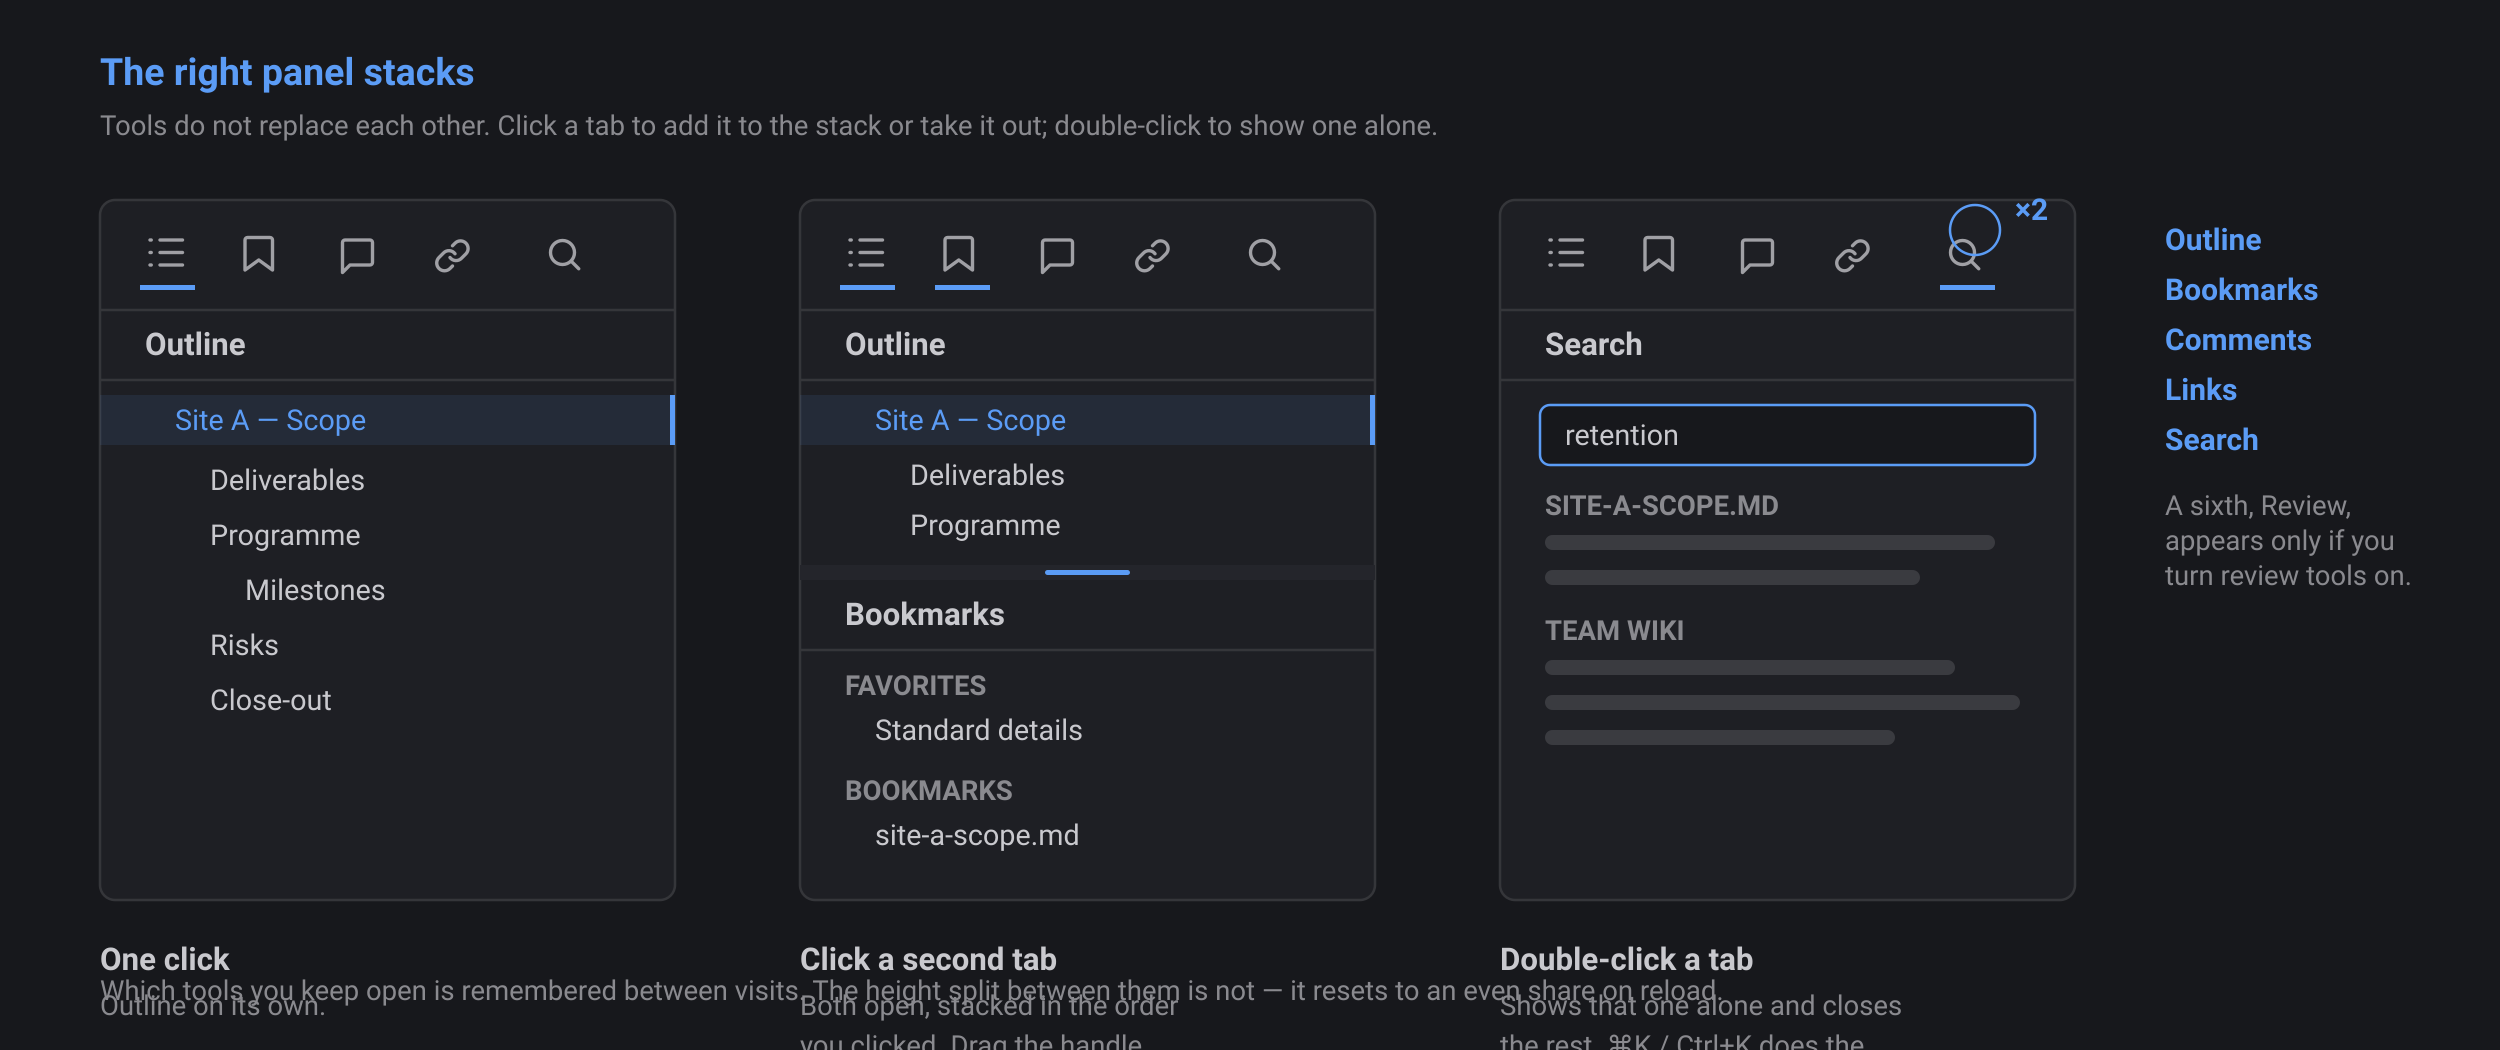
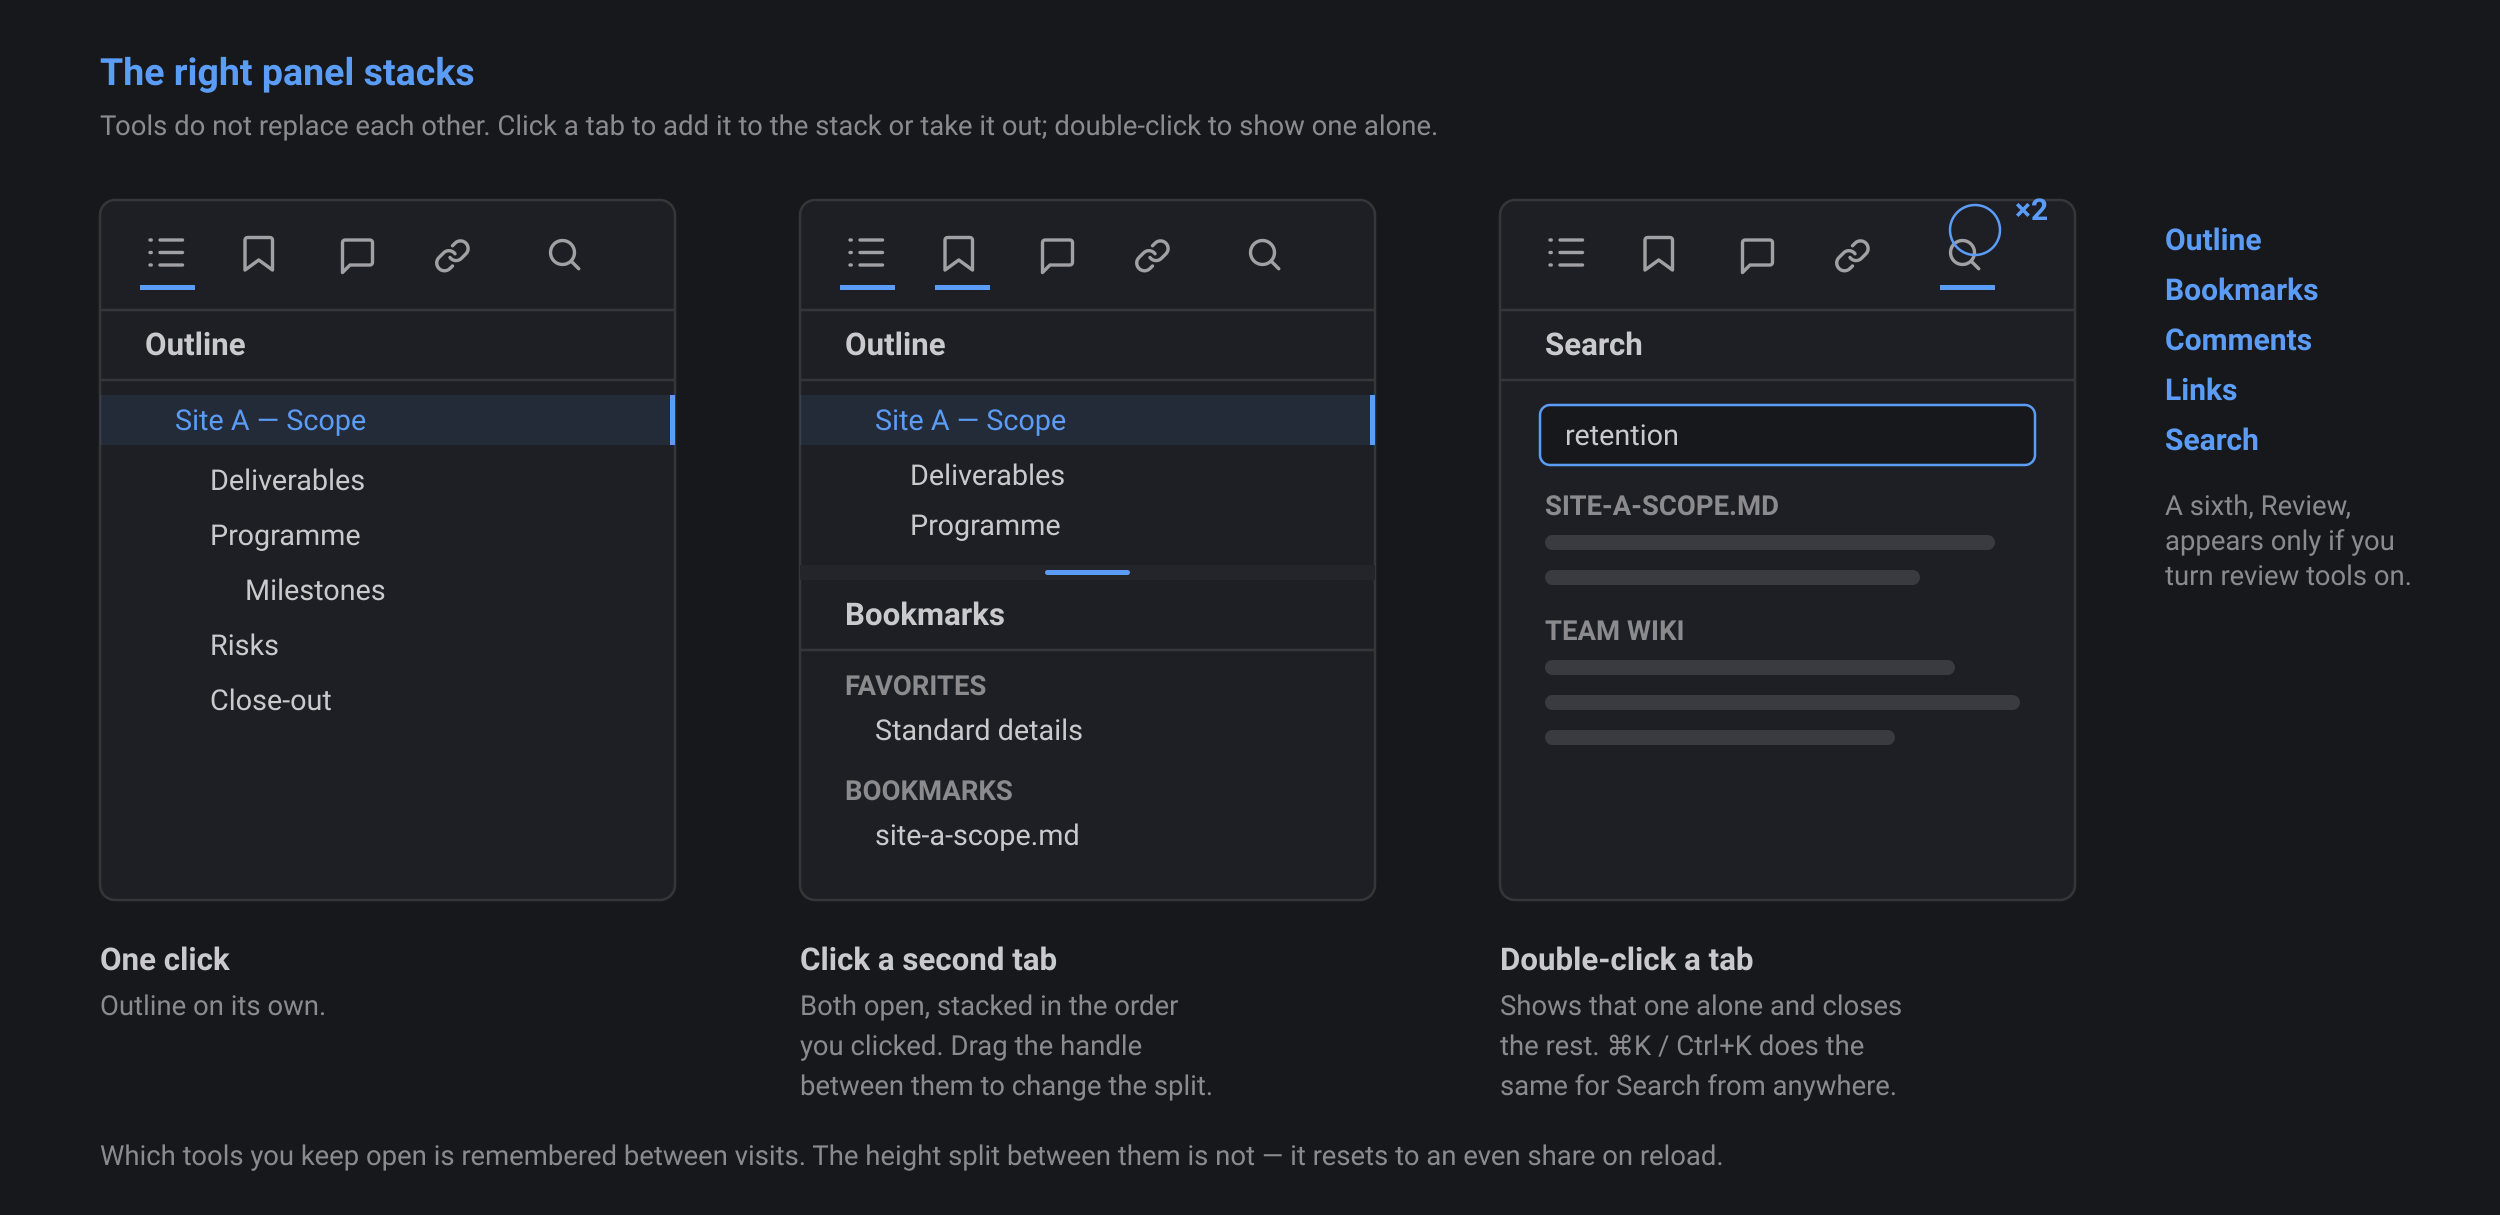
- <svg xmlns="http://www.w3.org/2000/svg" viewBox="0 0 1000 420" width="1000" height="420" font-family="-apple-system, Segoe UI, Roboto, sans-serif">
+ <svg xmlns="http://www.w3.org/2000/svg" viewBox="0 0 1000 486" width="1000" height="486" font-family="-apple-system, Segoe UI, Roboto, sans-serif">
  <defs>
    <style>
      .acc { fill:#5B9CF6; font-size:12px; font-weight:600; }
      .dim { fill:#8A8A8F; font-size:11px; }
      .t   { fill:#C9C9CE; font-size:11.5px; }
      .cap { fill:#C9C9CE; font-size:12.5px; font-weight:600; }
      .lead{ stroke:#5B9CF6; stroke-width:1; fill:none; }
      .ico { stroke:#A0A0A5; stroke-width:1.35; fill:none; stroke-linecap:round; stroke-linejoin:round; }
    </style>
  </defs>
-   <rect width="1000" height="420" fill="#17181c" />
+   <rect width="1000" height="486" fill="#17181c" />
  <text x="40" y="34" fill="#5B9CF6" font-size="15" font-weight="700">The right panel stacks</text>
  <text x="40" y="54" class="dim" font-size="11.5">Tools do not replace each other. Click a tab to add it to the stack or take it out; double-click to show one alone.</text>
  <g transform="translate(40,80)">
    <rect x="0" y="0" width="230" height="280" rx="6" fill="#1e1f24" stroke="#35363a" />
    <g class="ico" transform="translate(20,16)" stroke="#5B9CF6">
      <line x1="4" y1="0" x2="13" y2="0" />
      <line x1="4" y1="5" x2="13" y2="5" />
      <line x1="4" y1="10" x2="13" y2="10" />
      <line x1="0" y1="0" x2="0.5" y2="0" />
      <line x1="0" y1="5" x2="0.5" y2="5" />
      <line x1="0" y1="10" x2="0.5" y2="10" />
    </g>
    <rect x="16" y="34" width="22" height="2" fill="#5B9CF6" />
    <g class="ico" transform="translate(58,15)">
      <path d="M11 13l-5.5-4L0 13V1a1 1 0 0 1 1-1h9a1 1 0 0 1 1 1z" />
    </g>
    <g class="ico" transform="translate(96,16)">
      <path d="M13 9a1 1 0 0 1-1 1H4l-3 3V1a1 1 0 0 1 1-1h10a1 1 0 0 1 1 1z" />
    </g>
    <g class="ico" transform="translate(136,17)">
      <path d="M4 6a3 3 0 0 0 4.6.3l1.8-1.8A3 3 0 0 0 6 .3L5 1.3" />
      <path d="M6 4.5A3 3 0 0 0 1.4 4.2L-0.4 6A3 3 0 0 0 4 10.4L5 9.4" />
    </g>
    <g class="ico" transform="translate(180,16)">
      <circle cx="5" cy="5" r="4.8" />
      <line x1="11.5" y1="11.5" x2="8.6" y2="8.6" />
    </g>
    <line x1="0" y1="44" x2="230" y2="44" stroke="#35363a" />
    <text x="18" y="62" class="cap" font-size="11">Outline</text>
    <line x1="0" y1="72" x2="230" y2="72" stroke="#35363a" />
    <rect x="0" y="78" width="228" height="20" fill="#5B9CF6" opacity=".10" />
    <rect x="228" y="78" width="2" height="20" fill="#5B9CF6" />
    <text x="30" y="92" fill="#5B9CF6" font-size="11.5">Site A — Scope</text>
    <text x="44" y="116" class="t" fill="#8A8A8F">Deliverables</text>
    <text x="44" y="138" class="t" fill="#8A8A8F">Programme</text>
    <text x="58" y="160" class="t" fill="#8A8A8F">Milestones</text>
    <text x="44" y="182" class="t" fill="#8A8A8F">Risks</text>
    <text x="44" y="204" class="t" fill="#8A8A8F">Close-out</text>
    <text x="0" y="308" class="cap">One click</text>
    <text x="0" y="326" class="dim">Outline on its own.</text>
  </g>
  <g transform="translate(320,80)">
    <rect x="0" y="0" width="230" height="280" rx="6" fill="#1e1f24" stroke="#35363a" />
    <g class="ico" transform="translate(20,16)" stroke="#5B9CF6">
      <line x1="4" y1="0" x2="13" y2="0" />
      <line x1="4" y1="5" x2="13" y2="5" />
      <line x1="4" y1="10" x2="13" y2="10" />
      <line x1="0" y1="0" x2="0.5" y2="0" />
      <line x1="0" y1="5" x2="0.5" y2="5" />
      <line x1="0" y1="10" x2="0.5" y2="10" />
    </g>
    <rect x="16" y="34" width="22" height="2" fill="#5B9CF6" />
    <g class="ico" transform="translate(58,15)" stroke="#5B9CF6">
      <path d="M11 13l-5.5-4L0 13V1a1 1 0 0 1 1-1h9a1 1 0 0 1 1 1z" />
    </g>
    <rect x="54" y="34" width="22" height="2" fill="#5B9CF6" />
    <g class="ico" transform="translate(96,16)">
      <path d="M13 9a1 1 0 0 1-1 1H4l-3 3V1a1 1 0 0 1 1-1h10a1 1 0 0 1 1 1z" />
    </g>
    <g class="ico" transform="translate(136,17)">
      <path d="M4 6a3 3 0 0 0 4.6.3l1.8-1.8A3 3 0 0 0 6 .3L5 1.3" />
      <path d="M6 4.5A3 3 0 0 0 1.4 4.2L-0.4 6A3 3 0 0 0 4 10.4L5 9.4" />
    </g>
    <g class="ico" transform="translate(180,16)">
      <circle cx="5" cy="5" r="4.8" />
      <line x1="11.5" y1="11.5" x2="8.6" y2="8.6" />
    </g>
    <line x1="0" y1="44" x2="230" y2="44" stroke="#35363a" />
    <text x="18" y="62" class="cap" font-size="11">Outline</text>
    <line x1="0" y1="72" x2="230" y2="72" stroke="#35363a" />
    <rect x="0" y="78" width="228" height="20" fill="#5B9CF6" opacity=".10" />
    <rect x="228" y="78" width="2" height="20" fill="#5B9CF6" />
    <text x="30" y="92" fill="#5B9CF6" font-size="11.5">Site A — Scope</text>
    <text x="44" y="114" class="t" fill="#8A8A8F">Deliverables</text>
    <text x="44" y="134" class="t" fill="#8A8A8F">Programme</text>
    <rect x="0" y="146" width="230" height="6" fill="#24252b" />
    <rect x="98" y="148" width="34" height="2" rx="1" fill="#5B9CF6" />
    <text x="18" y="170" class="cap" font-size="11">Bookmarks</text>
    <line x1="0" y1="180" x2="230" y2="180" stroke="#35363a" />
    <text x="18" y="198" class="dim" font-size="9.5" font-weight="700">FAVORITES</text>
    <text x="30" y="216" class="t" fill="#8A8A8F">Standard details</text>
    <text x="18" y="240" class="dim" font-size="9.5" font-weight="700">BOOKMARKS</text>
    <text x="30" y="258" class="t" fill="#8A8A8F">site-a-scope.md</text>
    <text x="0" y="308" class="cap">Click a second tab</text>
    <text x="0" y="326" class="dim">Both open, stacked in the order</text>
    <text x="0" y="342" class="dim">you clicked. Drag the handle</text>
    <text x="0" y="358" class="dim">between them to change the split.</text>
  </g>
  <g transform="translate(600,80)">
    <rect x="0" y="0" width="230" height="280" rx="6" fill="#1e1f24" stroke="#35363a" />
    <g class="ico" transform="translate(20,16)">
      <line x1="4" y1="0" x2="13" y2="0" />
      <line x1="4" y1="5" x2="13" y2="5" />
      <line x1="4" y1="10" x2="13" y2="10" />
      <line x1="0" y1="0" x2="0.5" y2="0" />
      <line x1="0" y1="5" x2="0.5" y2="5" />
      <line x1="0" y1="10" x2="0.5" y2="10" />
    </g>
    <g class="ico" transform="translate(58,15)">
      <path d="M11 13l-5.5-4L0 13V1a1 1 0 0 1 1-1h9a1 1 0 0 1 1 1z" />
    </g>
    <g class="ico" transform="translate(96,16)">
      <path d="M13 9a1 1 0 0 1-1 1H4l-3 3V1a1 1 0 0 1 1-1h10a1 1 0 0 1 1 1z" />
    </g>
    <g class="ico" transform="translate(136,17)">
      <path d="M4 6a3 3 0 0 0 4.6.3l1.8-1.8A3 3 0 0 0 6 .3L5 1.3" />
      <path d="M6 4.5A3 3 0 0 0 1.4 4.2L-0.4 6A3 3 0 0 0 4 10.4L5 9.4" />
    </g>
    <g class="ico" transform="translate(180,16)" stroke="#5B9CF6">
      <circle cx="5" cy="5" r="4.8" />
      <line x1="11.5" y1="11.5" x2="8.6" y2="8.6" />
    </g>
    <rect x="176" y="34" width="22" height="2" fill="#5B9CF6" />
    <circle cx="190" cy="12" r="10" fill="none" stroke="#5B9CF6" stroke-width="1" />
    <text x="206" y="8" class="acc" font-size="10">×2</text>
    <line x1="0" y1="44" x2="230" y2="44" stroke="#35363a" />
    <text x="18" y="62" class="cap" font-size="11">Search</text>
    <line x1="0" y1="72" x2="230" y2="72" stroke="#35363a" />
    <rect x="16" y="82" width="198" height="24" rx="4" fill="#17181c" stroke="#5B9CF6" />
    <text x="26" y="98" class="t" fill="#8A8A8F">retention</text>
    <text x="18" y="126" class="dim" font-size="9.5" font-weight="700">SITE-A-SCOPE.MD</text>
    <rect x="18" y="134" width="180" height="6" rx="3" fill="#3a3b40" />
    <rect x="18" y="148" width="150" height="6" rx="3" fill="#3a3b40" />
    <text x="18" y="176" class="dim" font-size="9.5" font-weight="700">TEAM WIKI</text>
    <rect x="18" y="184" width="164" height="6" rx="3" fill="#3a3b40" />
    <rect x="18" y="198" width="190" height="6" rx="3" fill="#3a3b40" />
    <rect x="18" y="212" width="140" height="6" rx="3" fill="#3a3b40" />
    <text x="0" y="308" class="cap">Double-click a tab</text>
    <text x="0" y="326" class="dim">Shows that one alone and closes</text>
    <text x="0" y="342" class="dim">the rest. ⌘K / Ctrl+K does the</text>
    <text x="0" y="358" class="dim">same for Search from anywhere.</text>
  </g>
-   <text x="40" y="400" class="dim">Which tools you keep open is remembered between visits. The height split between them is not — it resets to an even share on reload.</text>
+   <text x="40" y="466" class="dim">Which tools you keep open is remembered between visits. The height split between them is not — it resets to an even share on reload.</text>
  <text x="866" y="100" class="acc">Outline</text>
  <text x="866" y="120" class="acc">Bookmarks</text>
  <text x="866" y="140" class="acc">Comments</text>
  <text x="866" y="160" class="acc">Links</text>
  <text x="866" y="180" class="acc">Search</text>
  <text x="866" y="206" class="dim">A sixth, Review,</text>
  <text x="866" y="220" class="dim">appears only if you</text>
  <text x="866" y="234" class="dim">turn review tools on.</text>
</svg>
